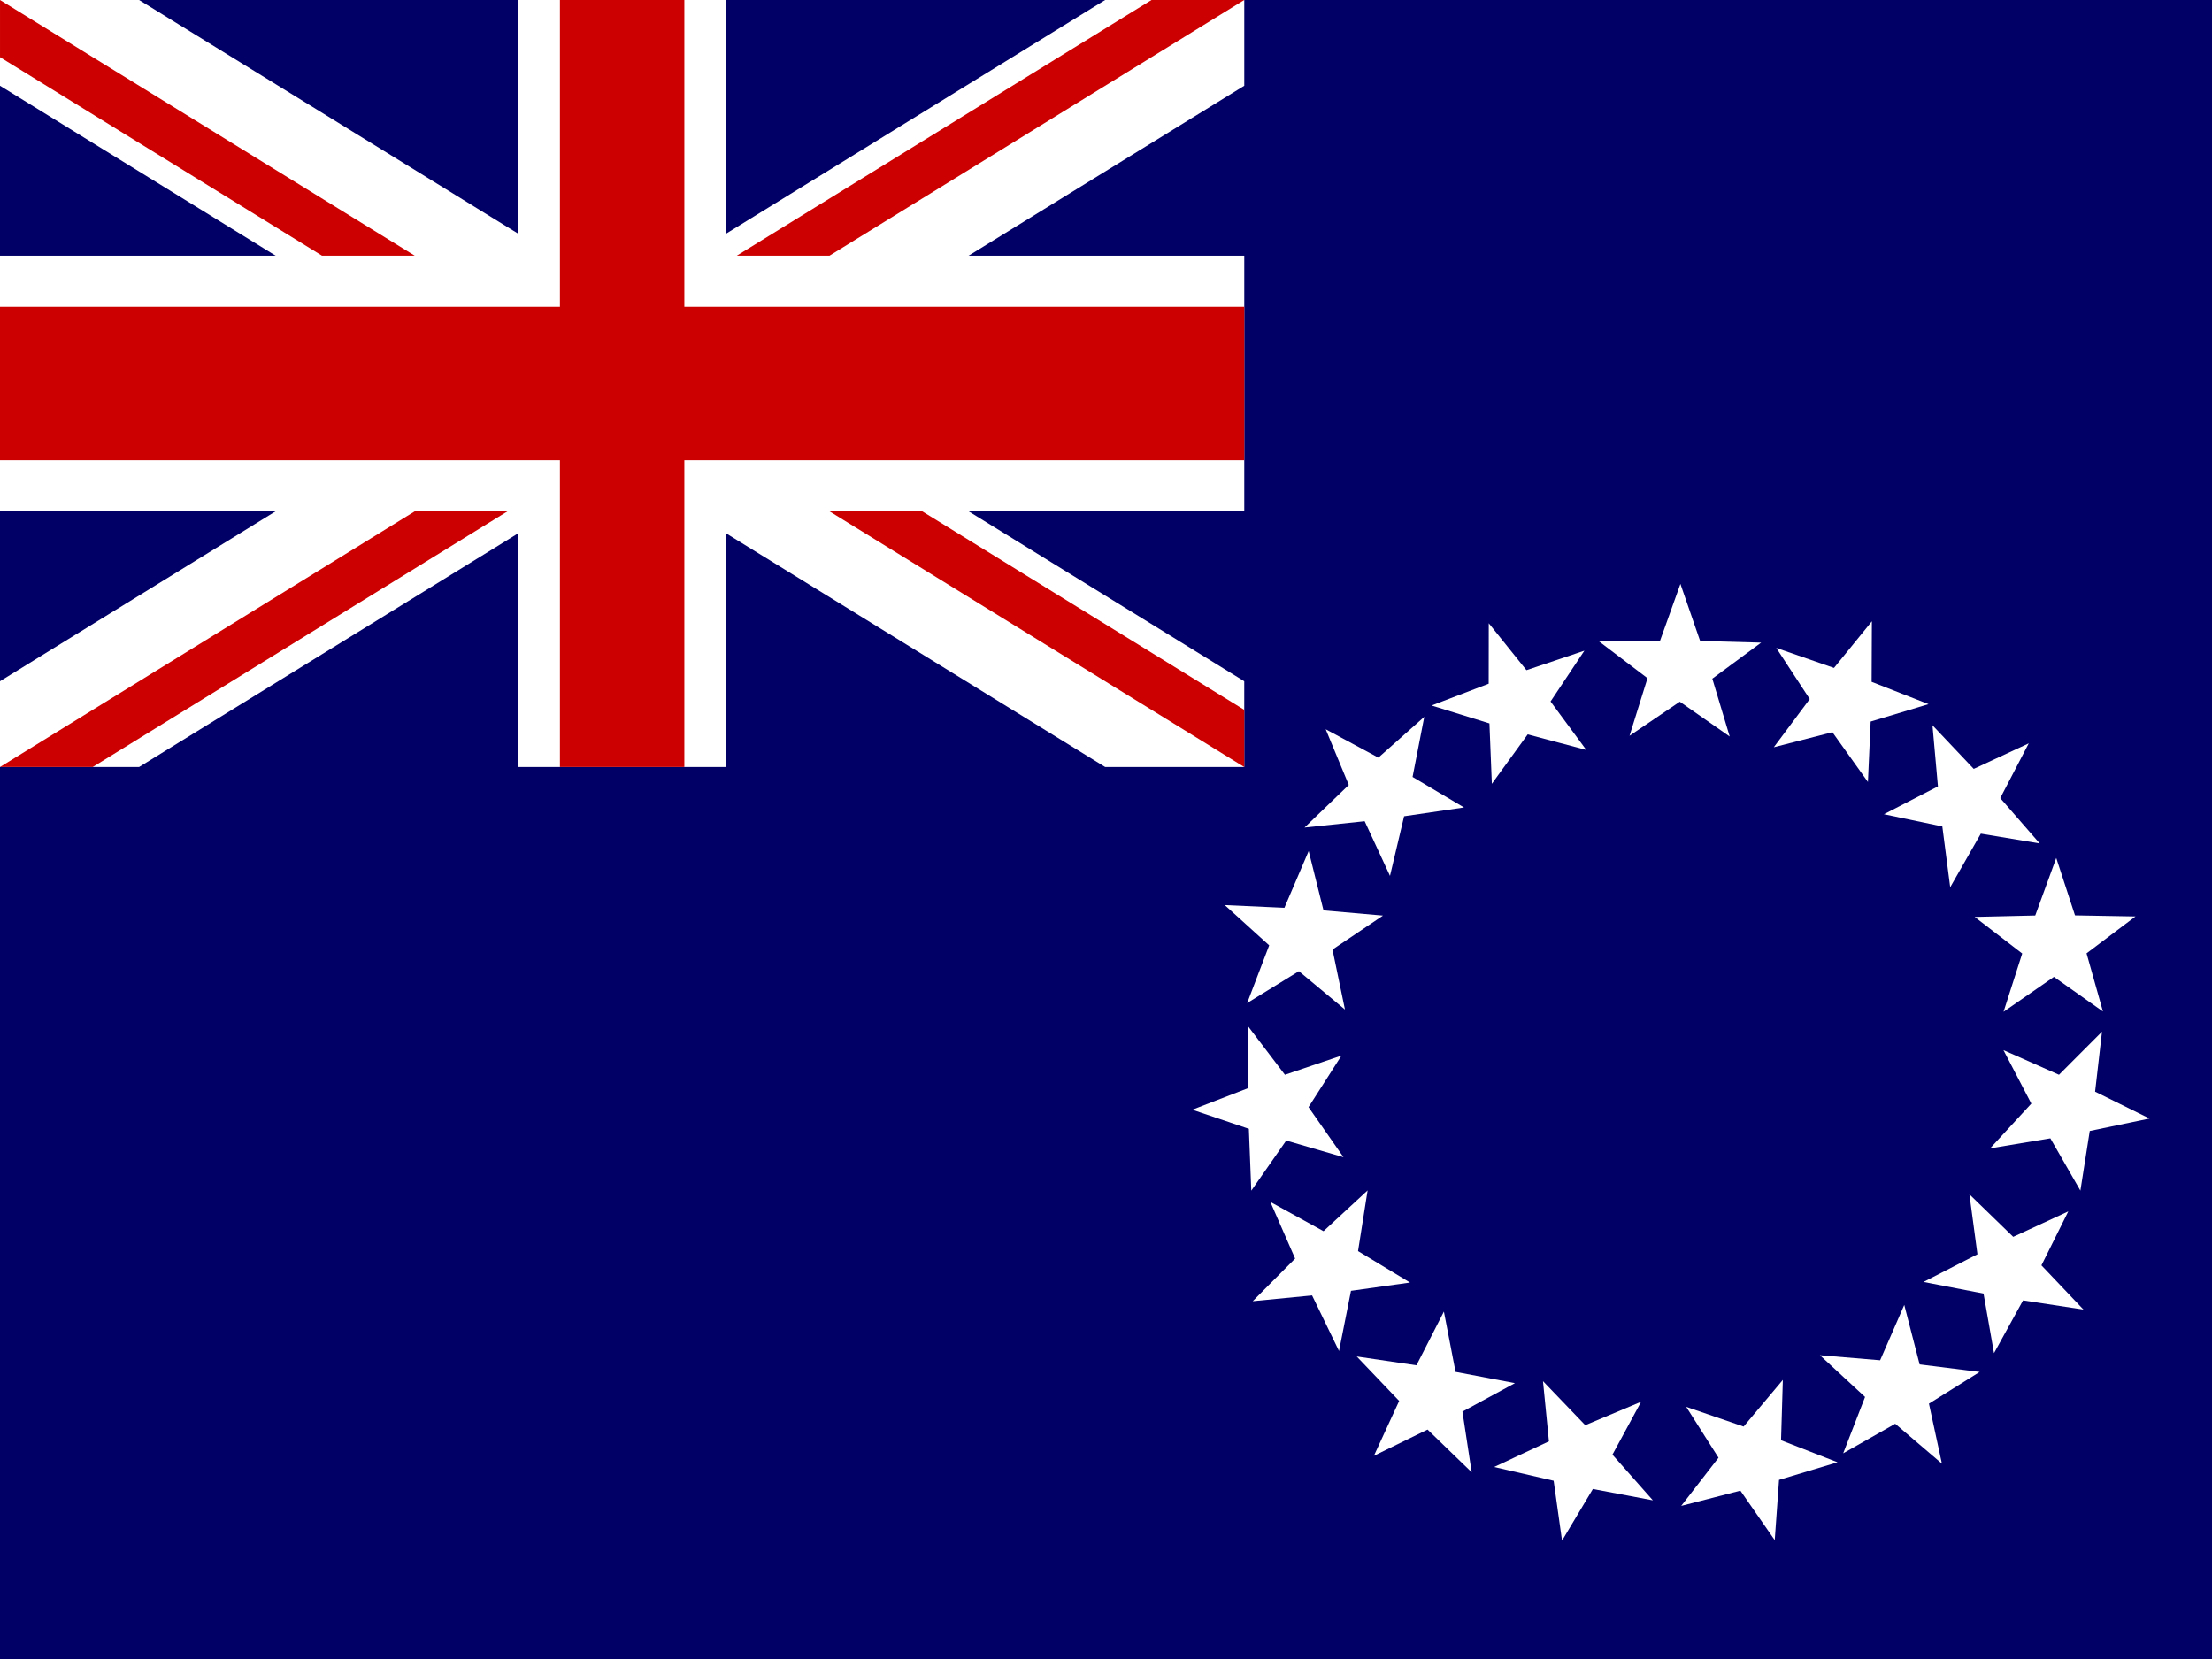
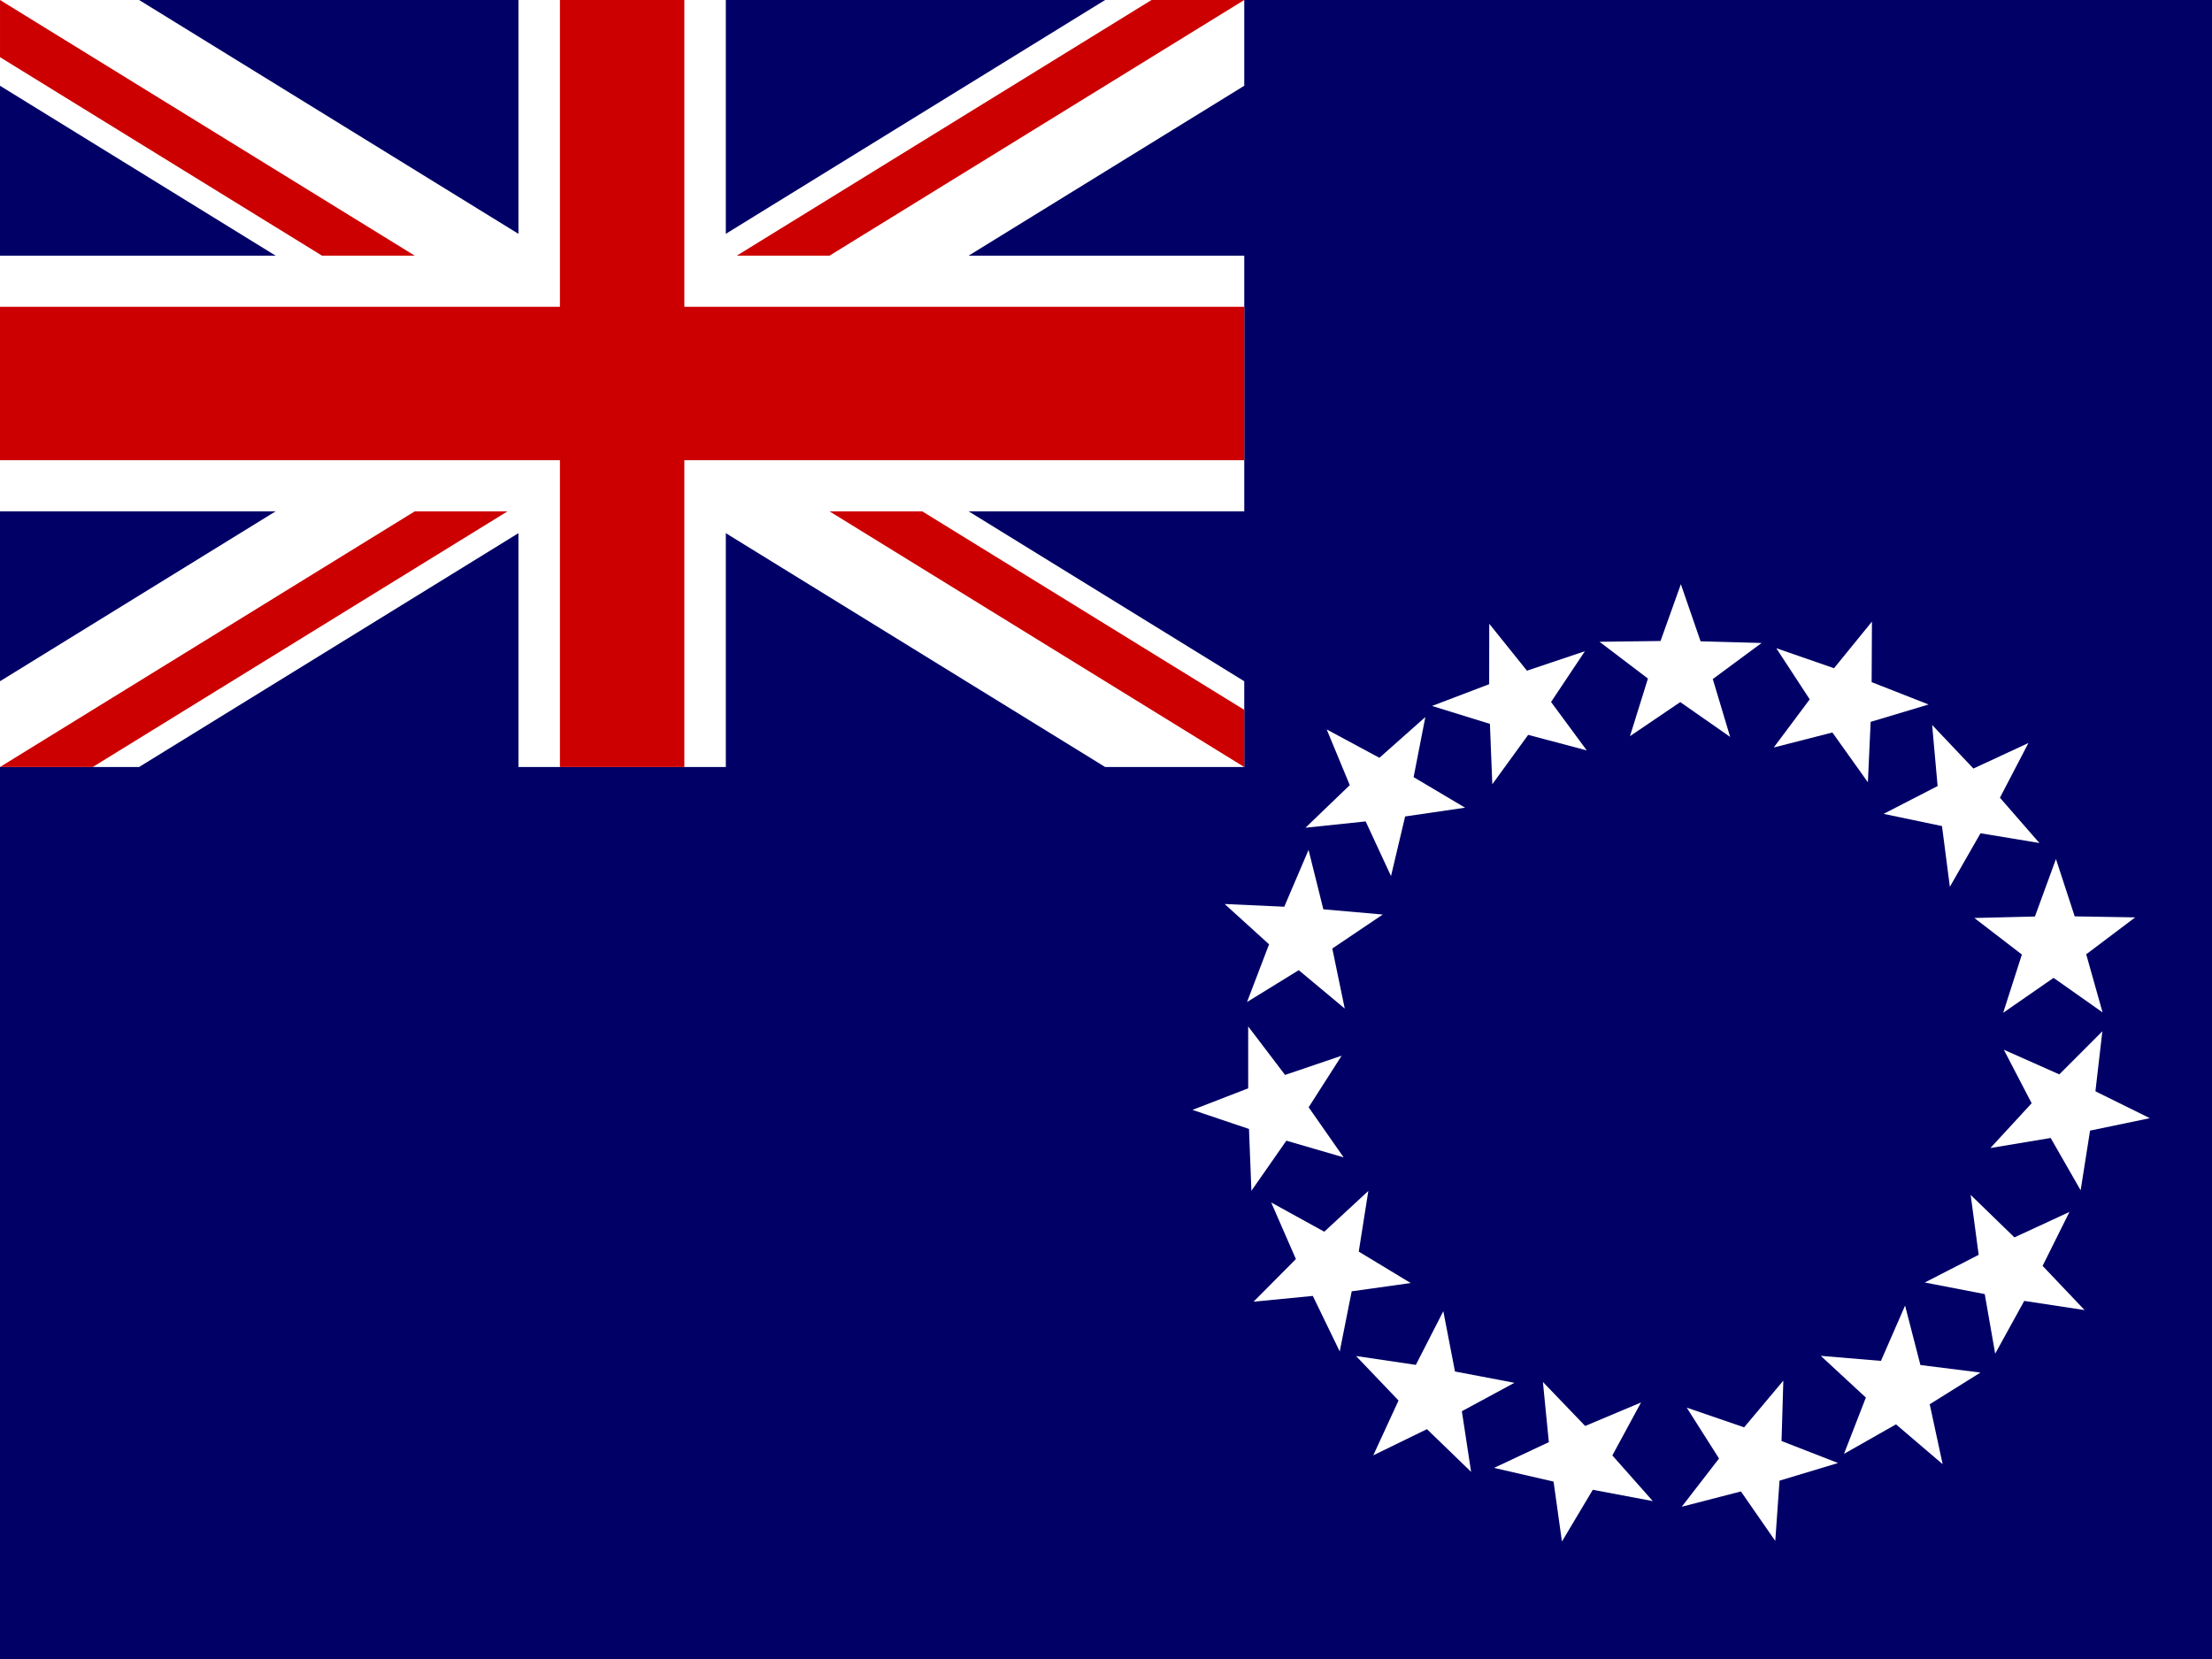
- <svg xmlns="http://www.w3.org/2000/svg" height="480" width="640">
-   <g>
-     <path stroke-width="1pt" fill="#006" d="M0 0h640v480h-640z" />
-     <g stroke-width="1pt">
-       <path d="M0 0v24.811l319.75 197.105h40.249v-24.811l-319.75-197.105h-40.246zm360.004 0v24.811l-319.758 197.105h-40.246v-24.814l319.75-197.105h40.249z" fill="#fff" />
-       <path d="M150.003 0v221.919h60v-221.919h-60zm-150.003 73.973v73.973h360.004v-73.973h-360.004z" fill="#fff" />
-       <path d="M0 88.766v44.384h360.004v-44.384h-360.004zm162.003-88.766v221.919h36v-221.919h-36z" fill="#c00" />
-       <path d="M0 221.919l120.004-73.973h26.833l-120.004 73.97h-26.836zm0-221.919l120.004 73.973h-26.833l-93.168-57.432v-16.541zm213.172 73.973l119.996-73.973h26.833l-120.004 73.973h-26.833zm146.832 147.949l-120.004-73.973h26.833l93.168 57.432v16.541z" fill="#c00" />
+ <svg xmlns="http://www.w3.org/2000/svg" id="svg1" height="480" width="640" version="1.1">
+   <g id="flag">
+     <rect id="rect124" height="480" width="640" y="0" x="0" stroke-width="1pt" fill="#006" />
+     <g id="g3104" stroke-width="1pt" transform="matrix(.81519 0 0 .81519 0 -.000018658)">
+       <path id="path146" d="m0 0v30.436l392.24 241.79h49.374v-30.436l-392.24-241.79-49.37 0zm441.62 0v30.436l-392.25 241.79h-49.37v-30.44l392.24-241.79h49.374z" fill="#fff" />
+       <path id="path136" d="m184.01 0v272.23h73.603v-272.23h-73.603zm-184.01 90.743v90.743h441.62v-90.743h-441.62z" fill="#fff" />
+       <path id="path141" d="m0 108.89v54.446h441.62v-54.446h-441.62zm198.73-108.89v272.23h44.162v-272.23h-44.162z" fill="#c00" />
+       <path id="path150" d="m0 272.23 147.21-90.743h32.916l-147.21 90.74h-32.92zm0-272.23 147.21 90.743h-32.916l-114.29-70.452v-20.291zm261.5 90.743 147.2-90.743h32.916l-147.21 90.743h-32.916zm180.12 181.49-147.21-90.743h32.916l114.29 70.452v20.291z" fill="#c00" />
    </g>
-     <g fill-rule="evenodd" fill="#fff">
-       <path d="M471.474 212.882l5.198-16.657-14.008-10.638 17.649-.226 5.881-16.426 5.706 16.514 17.651.482-14.123 10.431 5.026 16.731-14.435-10.069z" />
-       <path d="M513.218 216.199l10.395-13.941-9.686-14.797 16.703 5.79 10.963-13.491-.075 17.515 16.471 6.458-16.75 5.034-.788 17.488-10.276-14.406z" />
-       <path d="M431.636 226.784l-.697-17.478-16.741-5.183 16.523-6.304.023-17.497 10.904 13.581 16.762-5.638-9.785 14.697 10.337 14.02-16.952-4.5z" />
-       <path d="M402.168 253.422l-7.33-15.816-17.403 1.829 12.806-12.318-6.675-16.117 15.24 8.204 13.281-11.799-3.388 17.388 14.886 8.832-17.336 2.541z" />
-       <path d="M389.138 292.09l-13.324-11.096-14.97 9.212 6.373-16.686-12.858-11.653 17.259.786 7.023-16.424 4.292 17.172 17.204 1.507-14.608 9.826z" />
-       <path d="M388.717 334.814l-16.571-4.819-10.11 14.5-.705-17.898-16.363-5.519 16.133-6.238-.007-17.919 10.675 14.043 16.366-5.553-9.538 14.918z" />
-       <path d="M407.968 371.081l-17.089 2.394-3.46 17.414-7.794-16.083-17.177 1.669 12.271-12.329-7.164-16.389 15.378 8.464 12.758-11.798-2.769 17.562z" />
-       <path d="M438.32 400.184l-15.193 8.237 2.674 17.55-12.763-12.355-15.523 7.587 7.306-15.868-12.277-12.863 17.279 2.549 7.942-15.541 3.371 17.446z" />
-       <path d="M474.827 405.572l-8.298 15.305 11.7 13.214-17.359-3.281-8.924 14.944-2.427-17.33-17.225-3.976 15.859-7.428-1.718-17.408 12.229 12.741z" />
-       <path d="M515.833 399.245l-.522 17.468 16.35 6.37-16.932 5.092-1.242 17.435-9.938-14.319-17.124 4.411 10.791-13.941-9.341-14.716 16.608 5.705z" />
-       <path d="M559.122 209.846l11.943 12.618 15.916-7.389-8.247 15.842 11.416 13.116-17.035-2.829-8.861 15.505-2.281-17.591-16.898-3.54 15.628-8.043z" />
-       <path d="M594.932 248.238l5.431 16.607 17.506.31-14.167 10.671 4.745 16.826-14.182-10.012-14.578 10.098 5.403-16.859-13.756-10.593 17.523-.406z" />
-       <path d="M608.173 298.495l-1.995 17.358 15.749 7.768-17.297 3.601-2.709 17.262-8.691-15.13-17.431 2.906 11.927-12.951-8.063-15.474 16.063 7.128z" />
-       <path d="M598.418 350.494l-7.769 15.609 12.161 12.796-17.477-2.656-8.408 15.27-3.029-17.248-17.367-3.356 15.606-8.002-2.322-17.351 12.674 12.304z" />
-       <path d="M572.781 396.942l-14.678 9.176 3.755 17.358-13.518-11.539-15.047 8.548 6.324-16.304-13.063-12.077 17.427 1.464 6.98-16.016 4.445 17.21z" />
+     <g id="g3087" fill-rule="evenodd" fill="#fff" transform="matrix(.85925 0 0 .85925 87.546 62.776)">
+       <polygon id="polygon791" transform="matrix(.66592 .031497 -.03025 .65803 13.302 31.285)" d="m 659.701,186.567 7.731,-29.844 -25.297,-17.62 30.772,-1.87 8.94,-29.504 11.287,28.688 30.823,-0.615 -23.796,19.6 10.109,29.124 -25.994,-16.575 z" points="659.7 186.57 667.43 156.72 642.14 139.1 672.91 137.23 681.85 107.73 693.13 136.42 723.96 135.8 700.16 155.4 710.27 184.53 684.28 167.95" />
+       <polygon id="polygon794" transform="matrix(.61693 .25623 -.24608 .60962 134.3 -104.13)" d="m 659.701,186.567 7.731,-29.844 -25.297,-17.62 30.772,-1.87 8.94,-29.504 11.287,28.688 30.823,-0.615 -23.796,19.6 10.109,29.124 -25.994,-16.575 z" points="659.7 186.57 667.43 156.72 642.14 139.1 672.91 137.23 681.85 107.73 693.13 136.42 723.96 135.8 700.16 155.4 710.27 184.53 684.28 167.95" />
+       <polygon id="polygon795" transform="matrix(.63686 -.19987 .19195 .62931 -55.339 205.46)" d="m 659.701,186.567 7.731,-29.844 -25.297,-17.62 30.772,-1.87 8.94,-29.504 11.287,28.688 30.823,-0.615 -23.796,19.6 10.109,29.124 -25.994,-16.575 z" points="659.7 186.57 667.43 156.72 642.14 139.1 672.91 137.23 681.85 107.73 693.13 136.42 723.96 135.8 700.16 155.4 710.27 184.53 684.28 167.95" />
+       <polygon id="polygon796" transform="matrix(.51021 -.43522 .41799 .50416 -48.071 415)" d="m 659.701,186.567 7.731,-29.844 -25.297,-17.62 30.772,-1.87 8.94,-29.504 11.287,28.688 30.823,-0.615 -23.796,19.6 10.109,29.124 -25.994,-16.575 z" points="659.7 186.57 667.43 156.72 642.14 139.1 672.91 137.23 681.85 107.73 693.13 136.42 723.96 135.8 700.16 155.4 710.27 184.53 684.28 167.95" />
+       <polygon id="polygon797" transform="matrix(.27702 -.61506 .5907 .27374 57.965 621.23)" d="m 659.701,186.567 7.731,-29.844 -25.297,-17.62 30.772,-1.87 8.94,-29.504 11.287,28.688 30.823,-0.615 -23.796,19.6 10.109,29.124 -25.994,-16.575 z" points="659.7 186.57 667.43 156.72 642.14 139.1 672.91 137.23 681.85 107.73 693.13 136.42 723.96 135.8 700.16 155.4 710.27 184.53 684.28 167.95" />
+       <polygon id="polygon798" transform="matrix(.012887 -.67608 .64931 .012734 220.9 760.28)" d="m 659.701,186.567 7.731,-29.844 -25.297,-17.62 30.772,-1.87 8.94,-29.504 11.287,28.688 30.823,-0.615 -23.796,19.6 10.109,29.124 -25.994,-16.575 z" points="659.7 186.57 667.43 156.72 642.14 139.1 672.91 137.23 681.85 107.73 693.13 136.42 723.96 135.8 700.16 155.4 710.27 184.53 684.28 167.95" />
+       <polygon id="polygon799" transform="matrix(-.25789 -.62356 .59887 -.25484 431.53 817.88)" d="m 659.701,186.567 7.731,-29.844 -25.297,-17.62 30.772,-1.87 8.94,-29.504 11.287,28.688 30.823,-0.615 -23.796,19.6 10.109,29.124 -25.994,-16.575 z" points="659.7 186.57 667.43 156.72 642.14 139.1 672.91 137.23 681.85 107.73 693.13 136.42 723.96 135.8 700.16 155.4 710.27 184.53 684.28 167.95" />
+       <polygon id="polygon800" transform="matrix(-.45428 -.49489 .4753 -.44889 619.07 802.79)" d="m 659.701,186.567 7.731,-29.844 -25.297,-17.62 30.772,-1.87 8.94,-29.504 11.287,28.688 30.823,-0.615 -23.796,19.6 10.109,29.124 -25.994,-16.575 z" points="659.7 186.57 667.43 156.72 642.14 139.1 672.91 137.23 681.85 107.73 693.13 136.42 723.96 135.8 700.16 155.4 710.27 184.53 684.28 167.95" />
+       <polygon id="polygon801" transform="matrix(-.64713 -.16242 .15599 -.63946 848.5 625.64)" d="m 659.701,186.567 7.731,-29.844 -25.297,-17.62 30.772,-1.87 8.94,-29.504 11.287,28.688 30.823,-0.615 -23.796,19.6 10.109,29.124 -25.994,-16.575 z" points="659.7 186.57 667.43 156.72 642.14 139.1 672.91 137.23 681.85 107.73 693.13 136.42 723.96 135.8 700.16 155.4 710.27 184.53 684.28 167.95" />
+       <polygon id="polygon802" transform="matrix(-.64912 .15404 -.14794 -.64142 954.43 409.88)" d="m 659.701,186.567 7.731,-29.844 -25.297,-17.62 30.772,-1.87 8.94,-29.504 11.287,28.688 30.823,-0.615 -23.796,19.6 10.109,29.124 -25.994,-16.575 z" points="659.7 186.57 667.43 156.72 642.14 139.1 672.91 137.23 681.85 107.73 693.13 136.42 723.96 135.8 700.16 155.4 710.27 184.53 684.28 167.95" />
+       <polygon id="polygon803" transform="matrix(-.34579 .57812 -.55523 -.34169 880.42 -146.58)" d="m 659.701,186.567 7.731,-29.844 -25.297,-17.62 30.772,-1.87 8.94,-29.504 11.287,28.688 30.823,-0.615 -23.796,19.6 10.109,29.124 -25.994,-16.575 z" points="659.7 186.57 667.43 156.72 642.14 139.1 672.91 137.23 681.85 107.73 693.13 136.42 723.96 135.8 700.16 155.4 710.27 184.53 684.28 167.95" />
+       <polygon id="polygon804" transform="matrix(-.5577 .37046 -.35579 -.55109 1024.7 74.614)" d="m 659.701,186.567 7.731,-29.844 -25.297,-17.62 30.772,-1.87 8.94,-29.504 11.287,28.688 30.823,-0.615 -23.796,19.6 10.109,29.124 -25.994,-16.575 z" points="659.7 186.57 667.43 156.72 642.14 139.1 672.91 137.23 681.85 107.73 693.13 136.42 723.96 135.8 700.16 155.4 710.27 184.53 684.28 167.95" />
+       <polygon id="polygon805" transform="matrix(-.65982 .096477 -.092658 -0.652 1058.6 332.2)" d="m 659.701,186.567 7.731,-29.844 -25.297,-17.62 30.772,-1.87 8.94,-29.504 11.287,28.688 30.823,-0.615 -23.796,19.6 10.109,29.124 -25.994,-16.575 z" points="659.7 186.57 667.43 156.72 642.14 139.1 672.91 137.23 681.85 107.73 693.13 136.42 723.96 135.8 700.16 155.4 710.27 184.53 684.28 167.95" />
+       <polygon id="polygon806" transform="matrix(-.65232 -.13943 .13391 -.64459 1000.3 547.27)" d="m 659.701,186.567 7.731,-29.844 -25.297,-17.62 30.772,-1.87 8.94,-29.504 11.287,28.688 30.823,-0.615 -23.796,19.6 10.109,29.124 -25.994,-16.575 z" points="659.7 186.57 667.43 156.72 642.14 139.1 672.91 137.23 681.85 107.73 693.13 136.42 723.96 135.8 700.16 155.4 710.27 184.53 684.28 167.95" />
+       <polygon id="polygon807" transform="matrix(-.48374 -.46529 .44686 -.47801 800.73 785.25)" d="m 659.701,186.567 7.731,-29.844 -25.297,-17.62 30.772,-1.87 8.94,-29.504 11.287,28.688 30.823,-0.615 -23.796,19.6 10.109,29.124 -25.994,-16.575 z" points="659.7 186.57 667.43 156.72 642.14 139.1 672.91 137.23 681.85 107.73 693.13 136.42 723.96 135.8 700.16 155.4 710.27 184.53 684.28 167.95" />
    </g>
  </g>
</svg>
